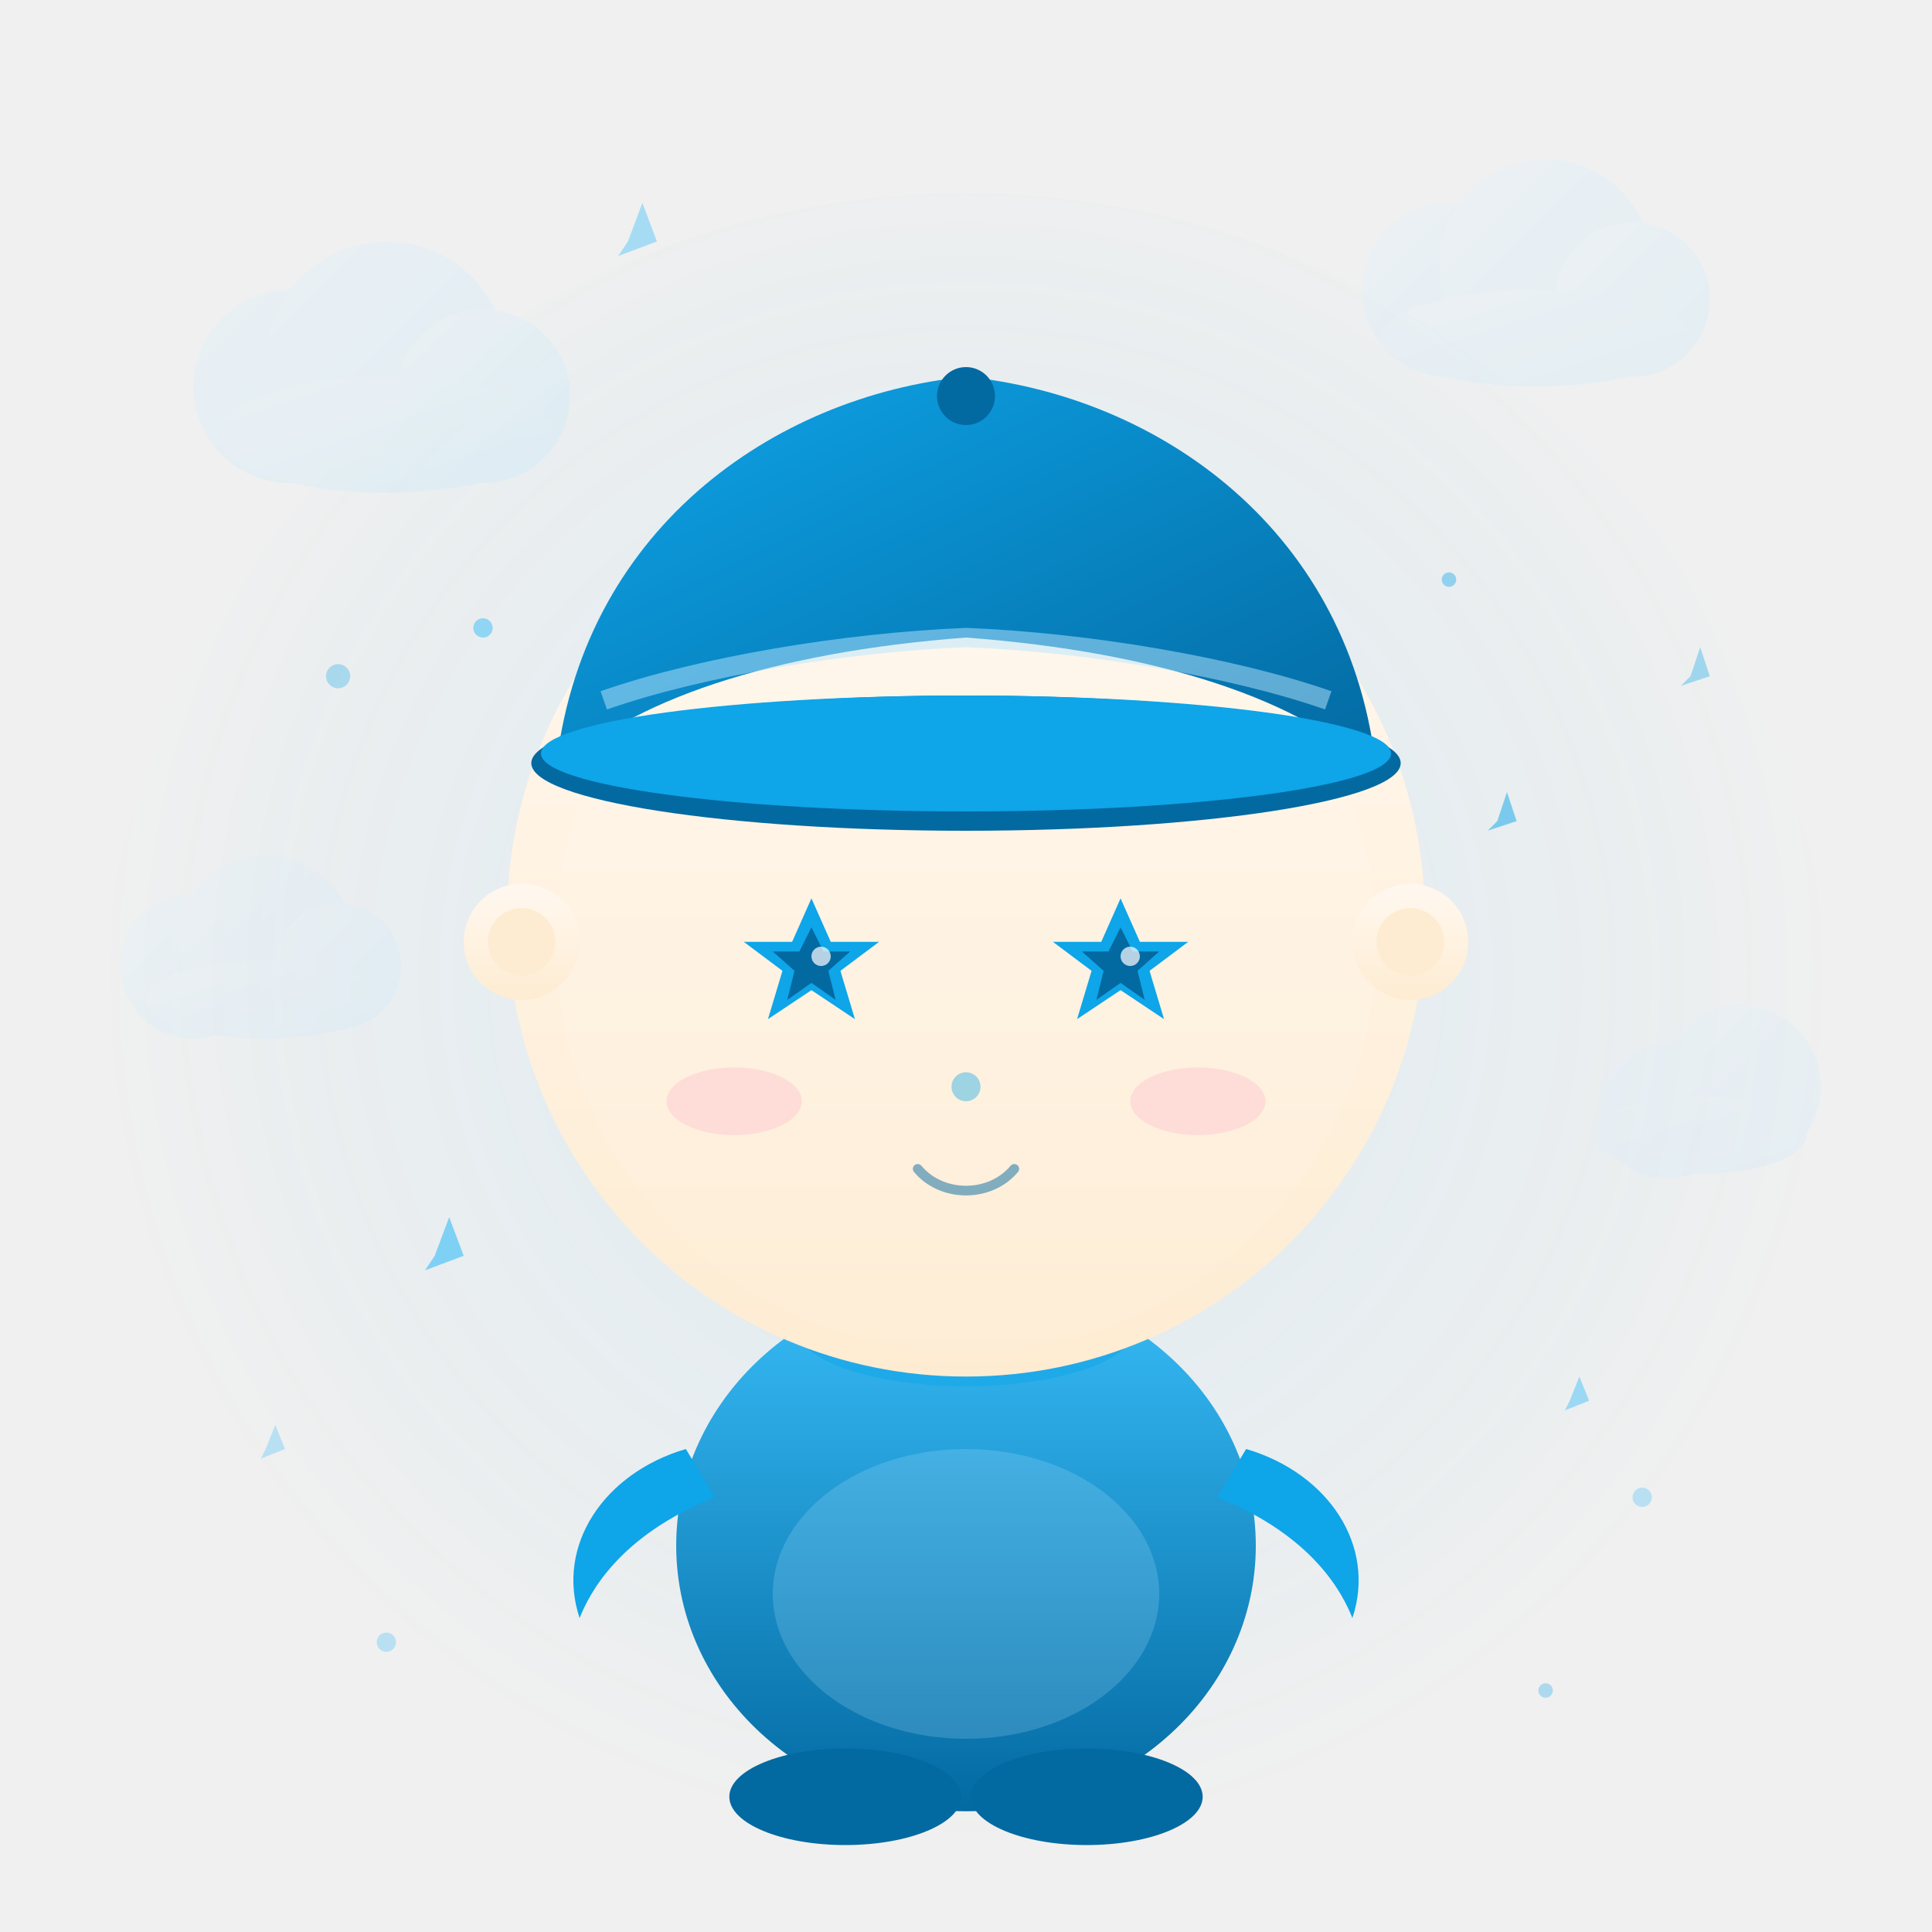
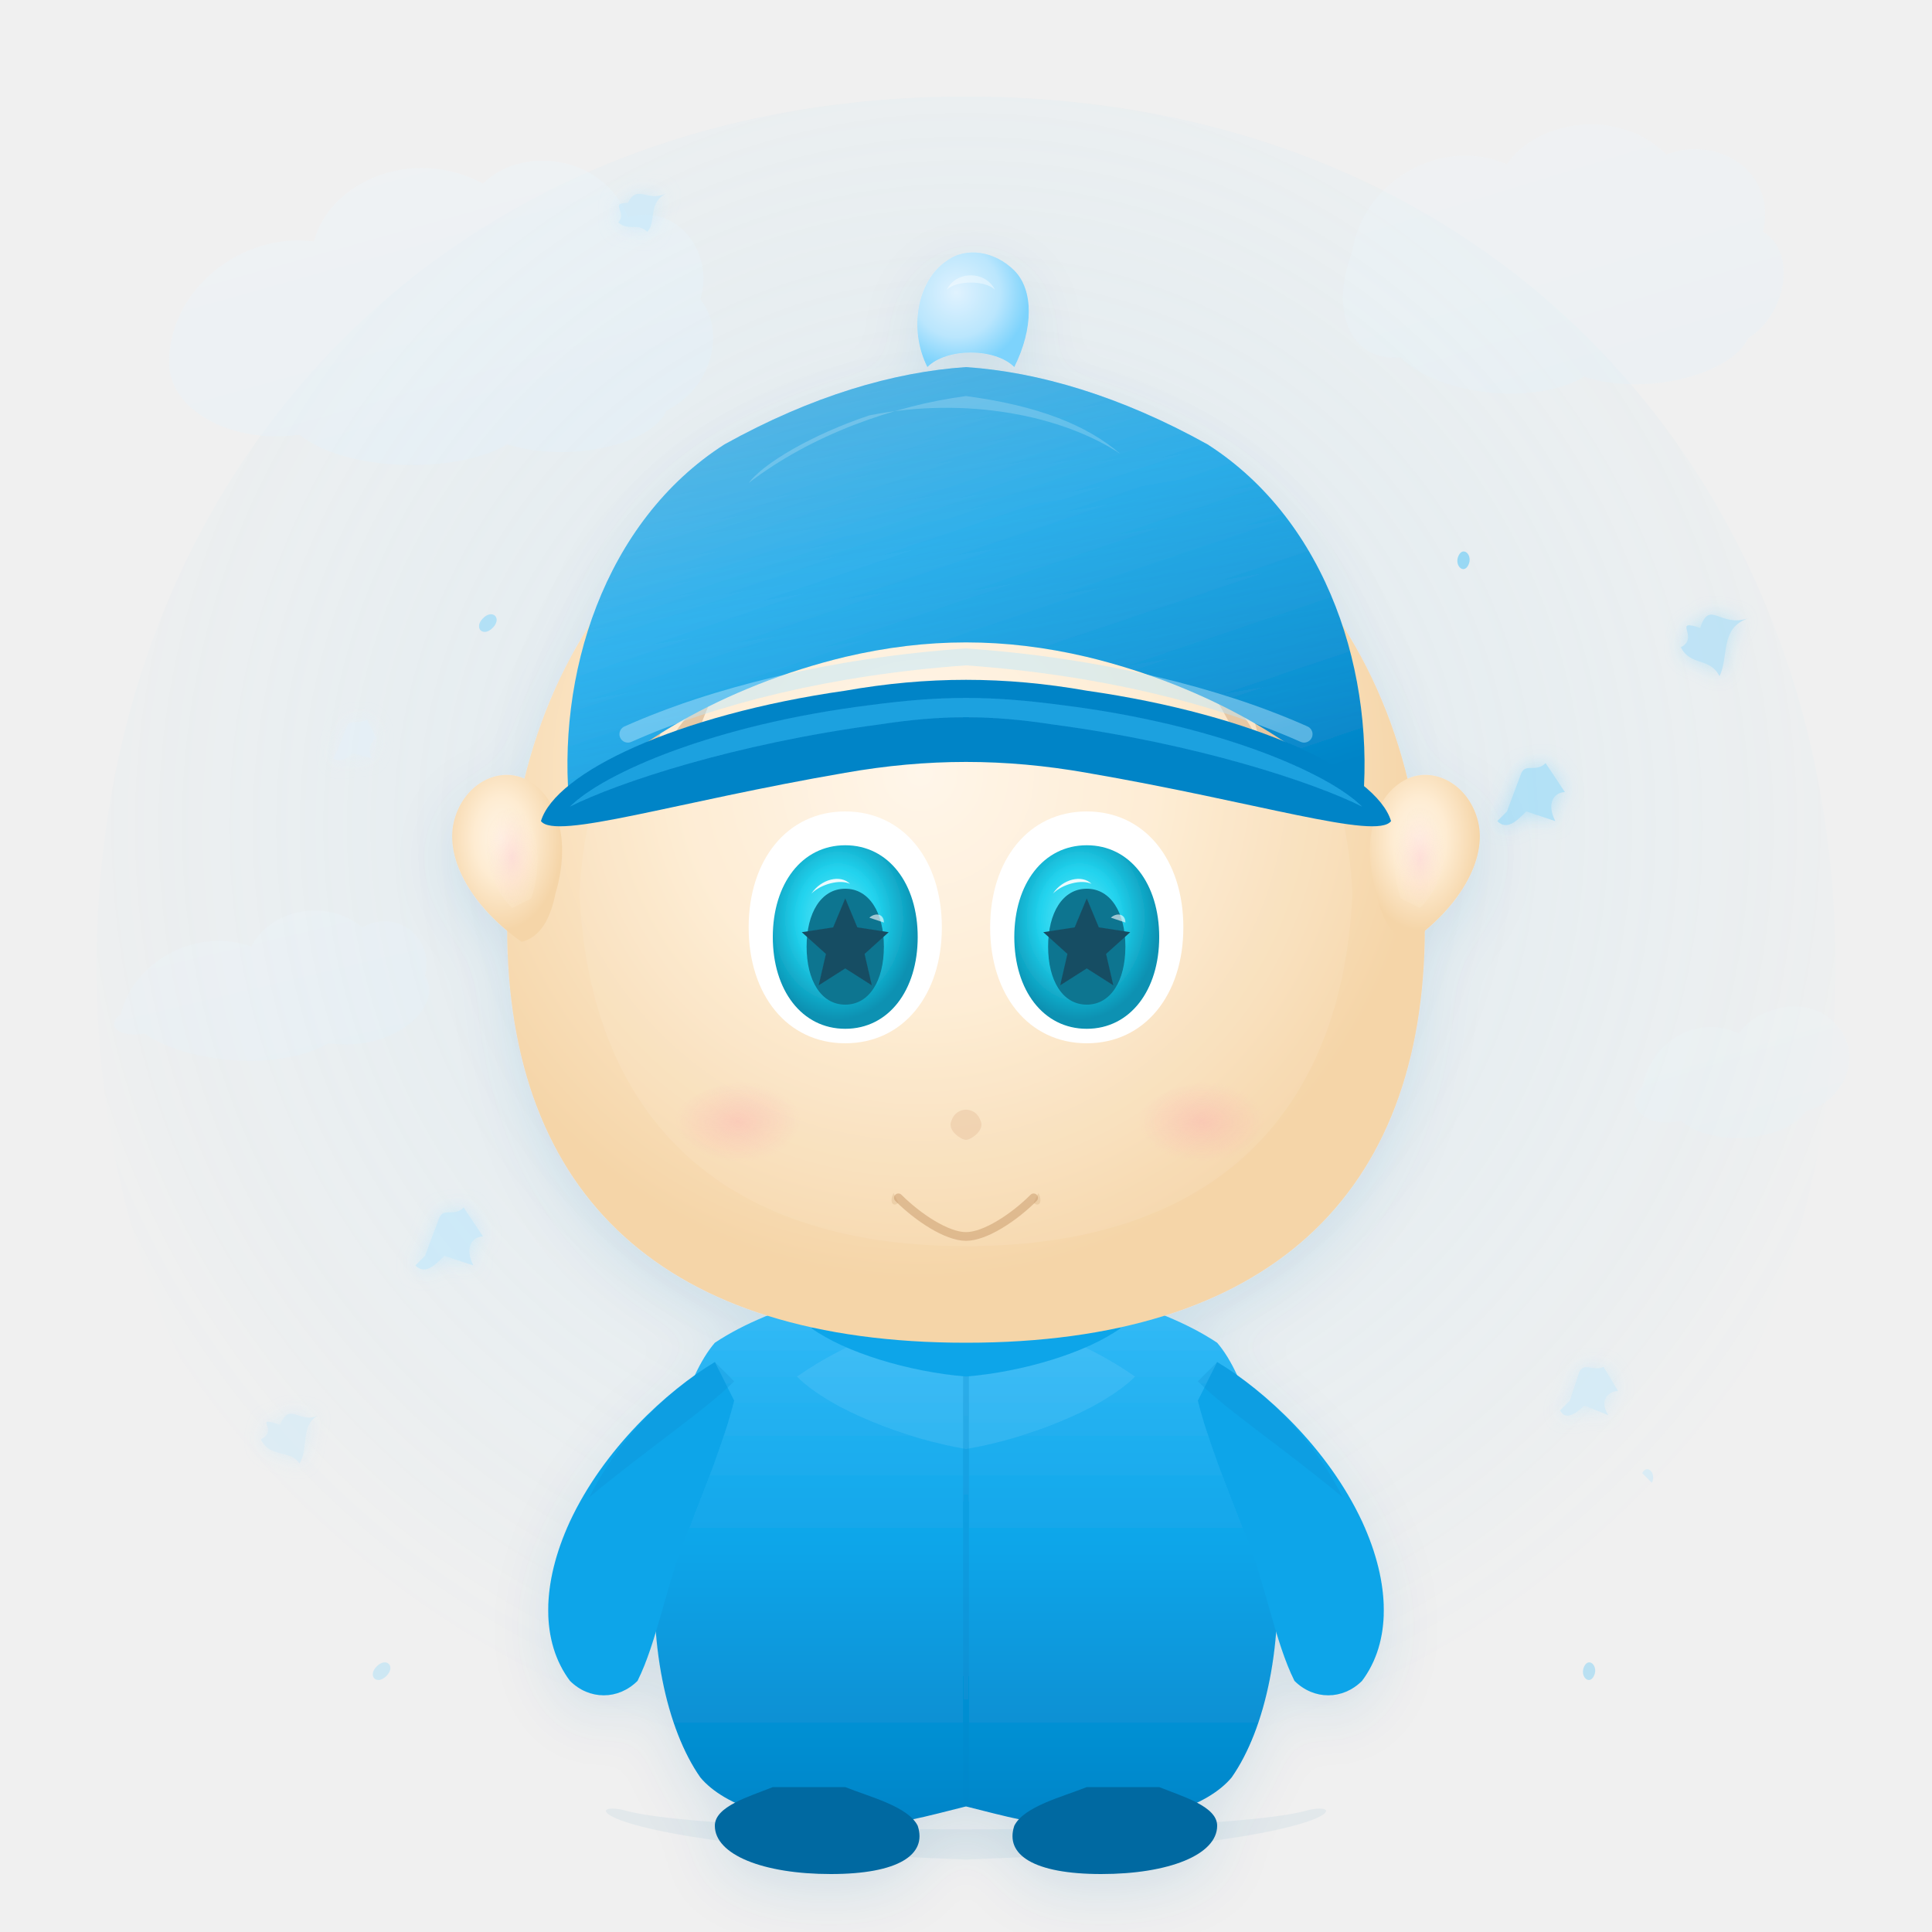
<svg xmlns="http://www.w3.org/2000/svg" viewBox="0 0 400 400" fill="none">
  <defs>
-     <linearGradient id="dimoo-body" x1="0.5" y1="0" x2="0.5" y2="1">
+     <radialGradient id="d-skin" cx="0.45" cy="0.38" r="0.55">
+       <stop offset="0%" stop-color="#FFF5E8" />
+       <stop offset="45%" stop-color="#FEECD2" />
+       <stop offset="100%" stop-color="#F5D5A8" />
+     </radialGradient>
+     <linearGradient id="d-hat" x1="0.2" y1="0" x2="0.8" y2="1">
+       <stop offset="0%" stop-color="#7DD3FC" />
+       <stop offset="40%" stop-color="#38BDF8" />
+       <stop offset="100%" stop-color="#0284C7" />
+     </linearGradient>
+     <linearGradient id="d-hat-shade" x1="0" y1="0" x2="0.3" y2="1">
+       <stop offset="0%" stop-color="#0369A1" stop-opacity="0.3" />
+       <stop offset="100%" stop-color="#0369A1" stop-opacity="0" />
+     </linearGradient>
+     <linearGradient id="d-hoodie" x1="0.5" y1="0" x2="0.5" y2="1">
      <stop offset="0%" stop-color="#38BDF8" />
-       <stop offset="100%" stop-color="#0369A1" />
+       <stop offset="50%" stop-color="#0EA5E9" />
+       <stop offset="100%" stop-color="#0284C7" />
    </linearGradient>
-     <linearGradient id="dimoo-face" x1="0.5" y1="0" x2="0.5" y2="1">
-       <stop offset="0%" stop-color="#FFF8F0" />
-       <stop offset="100%" stop-color="#FEECD2" />
+     <radialGradient id="d-iris" cx="0.45" cy="0.4" r="0.55">
+       <stop offset="0%" stop-color="#67E8F9" />
+       <stop offset="50%" stop-color="#22D3EE" />
+       <stop offset="100%" stop-color="#0891B2" />
+     </radialGradient>
+     <radialGradient id="d-glow" cx="0.5" cy="0.42" r="0.55">
+       <stop offset="0%" stop-color="#BAE6FD" stop-opacity="0.18" />
+       <stop offset="50%" stop-color="#7DD3FC" stop-opacity="0.08" />
+       <stop offset="100%" stop-color="#38BDF8" stop-opacity="0" />
+     </radialGradient>
+     <linearGradient id="d-cloud" x1="0" y1="0" x2="0.5" y2="1">
+       <stop offset="0%" stop-color="#F0F9FF" />
+       <stop offset="100%" stop-color="#E0F2FE" />
    </linearGradient>
-     <linearGradient id="dimoo-hat" x1="0" y1="0" x2="1" y2="1">
-       <stop offset="0%" stop-color="#0EA5E9" />
-       <stop offset="100%" stop-color="#0369A1" />
-     </linearGradient>
-     <radialGradient id="dimoo-glow" cx="0.5" cy="0.45" r="0.5">
-       <stop offset="0%" stop-color="#38BDF8" stop-opacity="0.1" />
-       <stop offset="100%" stop-color="#0EA5E9" stop-opacity="0" />
+     <radialGradient id="d-sparkle" cx="0.5" cy="0.5" r="0.5">
+       <stop offset="0%" stop-color="#FFFFFF" />
+       <stop offset="100%" stop-color="#BAE6FD" />
    </radialGradient>
-     <linearGradient id="dimoo-cloud" x1="0" y1="0" x2="1" y2="1">
+     <filter id="d-shadow" x="-20%" y="-20%" width="140%" height="140%">
+       <feGaussianBlur in="SourceAlpha" stdDeviation="6" result="blur" />
+       <feOffset dx="0" dy="4" result="shifted" />
+       <feFlood flood-color="#0369A1" flood-opacity="0.12" />
+       <feComposite in2="shifted" operator="in" />
+       <feMerge>
+         <feMergeNode />
+         <feMergeNode in="SourceGraphic" />
+       </feMerge>
+     </filter>
+     <filter id="d-star-glow" x="-50%" y="-50%" width="200%" height="200%">
+       <feGaussianBlur stdDeviation="2" result="glow" />
+       <feMerge>
+         <feMergeNode in="glow" />
+         <feMergeNode in="SourceGraphic" />
+       </feMerge>
+     </filter>
+     <radialGradient id="d-blush" cx="0.5" cy="0.5" r="0.5">
+       <stop offset="0%" stop-color="#FDA4AF" stop-opacity="0.35" />
+       <stop offset="100%" stop-color="#FDA4AF" stop-opacity="0" />
+     </radialGradient>
+     <radialGradient id="d-ear-inner" cx="0.5" cy="0.5" r="0.5">
+       <stop offset="0%" stop-color="#FECDD3" stop-opacity="0.5" />
+       <stop offset="100%" stop-color="#FEECD2" stop-opacity="0.2" />
+     </radialGradient>
+     <radialGradient id="d-pompom" cx="0.35" cy="0.35" r="0.65">
      <stop offset="0%" stop-color="#E0F2FE" />
-       <stop offset="100%" stop-color="#BAE6FD" />
-     </linearGradient>
+       <stop offset="60%" stop-color="#BAE6FD" />
+       <stop offset="100%" stop-color="#7DD3FC" />
+     </radialGradient>
  </defs>
-   <circle cx="200" cy="220" r="180" fill="url(#dimoo-glow)" />
+   <path d="M200 20 C310 20, 380 100, 380 200 C380 300, 310 380, 200 380 C90 380, 20 300, 20 200 C20 100, 90 20, 200 20 Z" fill="url(#d-glow)" />
  <g opacity="0.3">
-     <circle cx="60" cy="80" r="20" fill="url(#dimoo-cloud)" />
-     <circle cx="80" cy="75" r="25" fill="url(#dimoo-cloud)" />
-     <circle cx="100" cy="82" r="18" fill="url(#dimoo-cloud)" />
-     <ellipse cx="80" cy="90" rx="35" ry="12" fill="url(#dimoo-cloud)" />
+     <path d="M35 75 C35 60, 50 48, 65 50 C68 38, 85 30, 100 38 C108 30, 125 32, 130 45 C140 42, 148 52, 145 62 C150 68, 148 80, 138 85 C135 92, 118 96, 105 92 C95 98, 72 98, 62 90 C48 92, 35 85, 35 75 Z" fill="url(#d-cloud)" />
  </g>
-   <g opacity="0.25">
-     <circle cx="300" cy="60" r="18" fill="url(#dimoo-cloud)" />
-     <circle cx="320" cy="55" r="22" fill="url(#dimoo-cloud)" />
-     <circle cx="338" cy="62" r="16" fill="url(#dimoo-cloud)" />
-     <ellipse cx="318" cy="70" rx="32" ry="10" fill="url(#dimoo-cloud)" />
+   <g opacity="0.22">
+     <path d="M280 52 C282 38, 298 28, 312 34 C318 25, 335 22, 345 32 C355 28, 368 35, 365 48 C372 52, 370 65, 362 70 C358 78, 340 82, 328 78 C318 84, 298 82, 290 74 C280 75, 275 65, 280 52 Z" fill="url(#d-cloud)" />
  </g>
-   <g opacity="0.2">
-     <circle cx="40" cy="200" r="15" fill="url(#dimoo-cloud)" />
-     <circle cx="55" cy="195" r="18" fill="url(#dimoo-cloud)" />
-     <circle cx="70" cy="200" r="13" fill="url(#dimoo-cloud)" />
-     <ellipse cx="55" cy="207" rx="25" ry="8" fill="url(#dimoo-cloud)" />
+   <g opacity="0.18">
+     <path d="M25 210 C28 198, 42 192, 52 196 C56 188, 68 186, 75 192 C82 188, 90 194, 88 202 C92 208, 82 218, 68 216 C58 222, 38 220, 30 214 C24 215, 22 212, 25 210 Z" fill="url(#d-cloud)" />
  </g>
-   <g opacity="0.2">
-     <circle cx="345" cy="230" r="14" fill="url(#dimoo-cloud)" />
-     <circle cx="360" cy="225" r="17" fill="url(#dimoo-cloud)" />
-     <ellipse cx="352" cy="235" rx="22" ry="8" fill="url(#dimoo-cloud)" />
+   <g opacity="0.16">
+     <path d="M340 225 C342 215, 352 210, 360 214 C364 208, 375 206, 380 212 C386 218, 382 228, 374 230 C370 236, 355 238, 348 232 C340 234, 336 228, 340 225 Z" fill="url(#d-cloud)" />
  </g>
-   <path d="M130 50 L133 42 L136 50 L144 47 L136 50 L139 58 L136 50 L128 53 Z" fill="#38BDF8" opacity="0.4" />
-   <path d="M350 140 L352 134 L354 140 L360 138 L354 140 L356 146 L354 140 L348 142 Z" fill="#0EA5E9" opacity="0.35" />
-   <path d="M55 300 L57 295 L59 300 L64 298 L59 300 L61 305 L59 300 L54 302 Z" fill="#38BDF8" opacity="0.3" />
-   <circle cx="340" cy="310" r="2" fill="#38BDF8" opacity="0.3" />
-   <circle cx="70" cy="140" r="2.5" fill="#0EA5E9" opacity="0.3" />
-   <ellipse cx="200" cy="320" rx="60" ry="55" fill="url(#dimoo-body)" />
-   <ellipse cx="200" cy="330" rx="40" ry="30" fill="#BAE6FD" opacity="0.2" />
-   <path d="M142 300 C125 305, 115 320, 120 335 C122 330, 128 318, 148 310 Z" fill="#0EA5E9" />
-   <path d="M258 300 C275 305, 285 320, 280 335 C278 330, 272 318, 252 310 Z" fill="#0EA5E9" />
-   <ellipse cx="200" cy="275" rx="35" ry="12" fill="#0EA5E9" opacity="0.5" />
-   <circle cx="200" cy="190" r="95" fill="url(#dimoo-face)" />
-   <circle cx="200" cy="195" r="85" fill="white" opacity="0.08" />
-   <path d="M115 160 C120 110, 160 82, 200 78 C240 82, 280 110, 285 160 C270 145, 240 135, 200 132 C160 135, 130 145, 115 160 Z" fill="url(#dimoo-hat)" />
-   <ellipse cx="200" cy="158" rx="90" ry="14" fill="#0369A1" />
-   <ellipse cx="200" cy="156" rx="88" ry="12" fill="#0EA5E9" />
-   <circle cx="200" cy="82" r="6" fill="#0369A1" />
-   <path d="M125 145 C145 138, 175 133, 200 132 C225 133, 255 138, 275 145" stroke="#BAE6FD" stroke-width="4" fill="none" opacity="0.5" />
-   <g transform="translate(168, 200)">
-     <path d="M0 -14 L4 -5 L14 -5 L6 1 L9 11 L0 5 L-9 11 L-6 1 L-14 -5 L-4 -5 Z" fill="#0EA5E9" />
-     <path d="M0 -8 L2.5 -3 L8 -3 L3.5 1 L5 7 L0 3.5 L-5 7 L-3.5 1 L-8 -3 L-2.5 -3 Z" fill="#0369A1" />
-     <circle cx="2" cy="-2" r="2" fill="white" opacity="0.7" />
+   <g filter="url(#d-star-glow)" opacity="0.5">
+     <path d="M130 42 C132 38, 134 42, 138 40 C134 42, 136 46, 134 48 C132 46, 130 48, 128 46 C130 44, 126 42, 130 42 Z" fill="#BAE6FD" />
  </g>
-   <g transform="translate(232, 200)">
-     <path d="M0 -14 L4 -5 L14 -5 L6 1 L9 11 L0 5 L-9 11 L-6 1 L-14 -5 L-4 -5 Z" fill="#0EA5E9" />
-     <path d="M0 -8 L2.5 -3 L8 -3 L3.5 1 L5 7 L0 3.5 L-5 7 L-3.5 1 L-8 -3 L-2.5 -3 Z" fill="#0369A1" />
-     <circle cx="2" cy="-2" r="2" fill="white" opacity="0.7" />
+   <g filter="url(#d-star-glow)" opacity="0.4">
+     <path d="M352 130 C354 124, 356 130, 362 128 C356 130, 358 136, 356 140 C354 136, 350 138, 348 134 C352 132, 346 128, 352 130 Z" fill="#7DD3FC" />
  </g>
-   <ellipse cx="152" cy="228" rx="14" ry="7" fill="#FF69B4" opacity="0.15" />
-   <ellipse cx="248" cy="228" rx="14" ry="7" fill="#FF69B4" opacity="0.15" />
-   <circle cx="200" cy="225" r="3" fill="#0EA5E9" opacity="0.4" />
-   <path d="M190 242 C195 248, 205 248, 210 242" stroke="#0369A1" stroke-width="2" stroke-linecap="round" fill="none" opacity="0.5" />
-   <circle cx="108" cy="195" r="12" fill="url(#dimoo-face)" />
-   <circle cx="108" cy="195" r="7" fill="#FEECD2" />
-   <circle cx="292" cy="195" r="12" fill="url(#dimoo-face)" />
-   <circle cx="292" cy="195" r="7" fill="#FEECD2" />
-   <ellipse cx="175" cy="372" rx="24" ry="10" fill="#0369A1" />
-   <ellipse cx="225" cy="372" rx="24" ry="10" fill="#0369A1" />
-   <g opacity="0.6">
-     <path d="M90 260 L93 252 L96 260 L104 257 L96 260 L99 268 L96 260 L88 263 Z" fill="#38BDF8" />
+   <g filter="url(#d-star-glow)" opacity="0.35">
+     <path d="M58 295 C60 290, 62 295, 66 293 C62 295, 64 300, 62 303 C60 300, 56 302, 54 298 C58 296, 52 293, 58 295 Z" fill="#BAE6FD" />
  </g>
-   <g opacity="0.5">
-     <path d="M310 170 L312 164 L314 170 L320 168 L314 170 L316 176 L314 170 L308 172 Z" fill="#0EA5E9" />
+   <path d="M100 128 C102 126, 104 128, 102 130 C100 132, 98 130, 100 128 Z" fill="#7DD3FC" opacity="0.5" />
+   <path d="M302 115 C303 113, 305 115, 304 117 C303 119, 301 117, 302 115 Z" fill="#38BDF8" opacity="0.45" />
+   <path d="M78 345 C80 343, 82 345, 80 347 C78 349, 76 347, 78 345 Z" fill="#7DD3FC" opacity="0.3" />
+   <path d="M328 345 C329 343, 331 345, 330 347 C329 349, 327 347, 328 345 Z" fill="#38BDF8" opacity="0.3" />
+   <path d="M340 305 C341 303, 343 305, 342 307 Z" fill="#BAE6FD" opacity="0.4" />
+   <path d="M130 375 C150 380, 250 380, 270 375 C280 372, 280 382, 200 385 C120 382, 120 372, 130 375 Z" fill="#0369A1" opacity="0.06" />
+   <g filter="url(#d-shadow)">
+     <path d="M148 278 C142 285, 138 300, 136 320 C134 340, 138 358, 145 368 C150 374, 162 378, 178 378 C185 378, 192 376, 200 374 C208 376, 215 378, 222 378 C238 378, 250 374, 255 368 C262 358, 266 340, 264 320 C262 300, 258 285, 252 278 C240 270, 220 265, 200 264 C180 265, 160 270, 148 278 Z" fill="url(#d-hoodie)" />
+     <path d="M165 285 C175 278, 190 272, 200 271 C210 272, 225 278, 235 285 C228 292, 212 298, 200 300 C188 298, 172 292, 165 285 Z" fill="#7DD3FC" opacity="0.2" />
+     <path d="M200 274 C200 300, 200 340, 200 374" stroke="#0284C7" stroke-width="1.2" opacity="0.25" fill="none" />
+     <path d="M168 275 C175 268, 188 262, 200 261 C212 262, 225 268, 232 275 C225 280, 212 284, 200 285 C188 284, 175 280, 168 275 Z" fill="#0EA5E9" />
+     <path d="M148 282 C138 288, 125 300, 118 315 C112 328, 112 340, 118 348 C122 352, 128 352, 132 348 C136 340, 138 328, 142 318 C146 308, 150 298, 152 290 Z" fill="#0EA5E9" />
+     <path d="M252 282 C262 288, 275 300, 282 315 C288 328, 288 340, 282 348 C278 352, 272 352, 268 348 C264 340, 262 328, 258 318 C254 308, 250 298, 248 290 Z" fill="#0EA5E9" />
+     <path d="M148 282 C138 288, 128 298, 122 310 C134 300, 146 292, 152 286 Z" fill="#0284C7" opacity="0.2" />
+     <path d="M252 282 C262 288, 272 298, 278 310 C266 300, 254 292, 248 286 Z" fill="#0284C7" opacity="0.2" />
+     <path d="M160 370 C155 372, 148 374, 148 378 C148 384, 158 388, 172 388 C186 388, 192 384, 190 378 C188 374, 180 372, 175 370 Z" fill="#0369A1" />
+     <path d="M225 370 C220 372, 212 374, 210 378 C208 384, 214 388, 228 388 C242 388, 252 384, 252 378 C252 374, 245 372, 240 370 Z" fill="#0369A1" />
+     <path d="M105 192 C105 130, 145 88, 200 88 C255 88, 295 130, 295 192 C295 248, 262 278, 200 278 C138 278, 105 248, 105 192 Z" fill="url(#d-skin)" />
+     <path d="M120 185 C122 140, 155 108, 200 108 C245 108, 278 140, 280 185 C278 230, 252 258, 200 258 C148 258, 122 230, 120 185 Z" fill="white" opacity="0.08" />
+     <path d="M108 195 C98 188, 92 178, 94 170 C96 162, 104 158, 110 162 C116 166, 118 175, 115 185 C114 190, 112 194, 108 195 Z" fill="url(#d-skin)" />
+     <path d="M106 188 C102 184, 100 178, 101 172 C102 168, 106 166, 108 168 C112 172, 112 180, 110 186 Z" fill="url(#d-ear-inner)" />
+     <path d="M292 195 C302 188, 308 178, 306 170 C304 162, 296 158, 290 162 C284 166, 282 175, 285 185 C286 190, 288 194, 292 195 Z" fill="url(#d-skin)" />
+     <path d="M294 188 C298 184, 300 178, 299 172 C298 168, 294 166, 292 168 C288 172, 288 180, 290 186 Z" fill="url(#d-ear-inner)" />
+     <path d="M128 165 C130 155, 135 148, 140 145 C136 152, 134 160, 132 168 Z" fill="#D4A574" opacity="0.5" />
+     <path d="M136 160 C138 152, 144 146, 148 143 C145 150, 142 158, 140 164 Z" fill="#C09060" opacity="0.4" />
+     <path d="M268 162 C266 152, 262 146, 258 143 C260 150, 262 158, 264 166 Z" fill="#D4A574" opacity="0.45" />
+     <path d="M262 158 C260 150, 255 144, 250 142 C254 148, 258 156, 260 162 Z" fill="#C09060" opacity="0.35" />
+     <path d="M118 168 C115 140, 125 108, 150 92 C168 82, 185 77, 200 76 C215 77, 232 82, 250 92 C275 108, 285 140, 282 168 C272 155, 250 142, 225 136 C208 132, 192 132, 175 136 C150 142, 128 155, 118 168 Z" fill="url(#d-hat)" />
+     <path d="M118 168 C115 140, 125 108, 150 92 C168 82, 185 77, 200 76 C215 77, 232 82, 250 92 C275 108, 285 140, 282 168 C272 155, 250 142, 225 136 C208 132, 192 132, 175 136 C150 142, 128 155, 118 168 Z" fill="url(#d-hat-shade)" />
+     <path d="M155 100 C168 90, 185 84, 200 82 C215 84, 225 88, 232 94 C220 86, 200 82, 180 86 C168 90, 158 96, 155 100 Z" fill="white" opacity="0.2" />
+     <path d="M112 170 C115 160, 140 148, 175 143 C192 140, 208 140, 225 143 C260 148, 285 160, 288 170 C285 174, 260 166, 225 160 C208 157, 192 157, 175 160 C140 166, 115 174, 112 170 Z" fill="#0284C7" />
+     <path d="M118 167 C125 160, 148 150, 180 146 C195 144, 205 144, 220 146 C252 150, 275 160, 282 167 C272 162, 248 154, 218 150 C205 148, 195 148, 182 150 C152 154, 128 162, 118 167 Z" fill="#38BDF8" opacity="0.5" />
+     <path d="M130 152 C148 144, 172 138, 200 136 C228 138, 252 144, 270 152" stroke="#BAE6FD" stroke-width="3.5" fill="none" opacity="0.45" stroke-linecap="round" />
+     <path d="M192 76 C188 68, 190 58, 196 54 C200 51, 206 52, 210 56 C214 60, 214 68, 210 76 C206 72, 196 72, 192 76 Z" fill="url(#d-pompom)" />
+     <path d="M196 60 C198 56, 204 56, 206 60 C204 58, 198 58, 196 60 Z" fill="white" opacity="0.4" />
+     <path d="M155 192 C155 178, 163 168, 175 168 C187 168, 195 178, 195 192 C195 206, 187 216, 175 216 C163 216, 155 206, 155 192 Z" fill="white" />
+     <path d="M160 194 C160 183, 166 175, 175 175 C184 175, 190 183, 190 194 C190 205, 184 213, 175 213 C166 213, 160 205, 160 194 Z" fill="url(#d-iris)" />
+     <path d="M167 196 C167 189, 170 184, 175 184 C180 184, 183 189, 183 196 C183 203, 180 208, 175 208 C170 208, 167 203, 167 196 Z" fill="#0E7490" />
+     <path d="M175 186 L177.5 192 L184 193 L179 197.5 L180.5 204 L175 200.5 L169.5 204 L171 197.5 L166 193 L172.5 192 Z" fill="#164E63" />
+     <path d="M168 185 C170 182, 174 181, 176 183 C174 182, 170 183, 168 185 Z" fill="white" opacity="0.9" />
+     <path d="M180 190 C181 189, 183 189, 183 191 Z" fill="white" opacity="0.6" />
+     <path d="M205 192 C205 178, 213 168, 225 168 C237 168, 245 178, 245 192 C245 206, 237 216, 225 216 C213 216, 205 206, 205 192 Z" fill="white" />
+     <path d="M210 194 C210 183, 216 175, 225 175 C234 175, 240 183, 240 194 C240 205, 234 213, 225 213 C216 213, 210 205, 210 194 Z" fill="url(#d-iris)" />
+     <path d="M217 196 C217 189, 220 184, 225 184 C230 184, 233 189, 233 196 C233 203, 230 208, 225 208 C220 208, 217 203, 217 196 Z" fill="#0E7490" />
+     <path d="M225 186 L227.5 192 L234 193 L229 197.5 L230.5 204 L225 200.5 L219.5 204 L221 197.5 L216 193 L222.5 192 Z" fill="#164E63" />
+     <path d="M218 185 C220 182, 224 181, 226 183 C224 182, 220 183, 218 185 Z" fill="white" opacity="0.9" />
+     <path d="M230 190 C231 189, 233 189, 233 191 Z" fill="white" opacity="0.6" />
+     <path d="M140 230 C145 224, 158 222, 164 226 C168 230, 165 238, 158 240 C150 242, 138 238, 140 230 Z" fill="url(#d-blush)" />
+     <path d="M236 230 C241 224, 254 222, 260 226 C264 230, 261 238, 254 240 C246 242, 234 238, 236 230 Z" fill="url(#d-blush)" />
+     <path d="M197 232 C198 229, 202 229, 203 232 C204 234, 201 236, 200 236 C199 236, 196 234, 197 232 Z" fill="#E8C4A0" opacity="0.5" />
+     <path d="M186 248 C190 252, 196 256, 200 256 C204 256, 210 252, 214 248" stroke="#C09060" stroke-width="1.8" stroke-linecap="round" fill="none" opacity="0.45" />
+     <path d="M185 247 C184 249, 185 250, 186 249 Z" fill="#C09060" opacity="0.2" />
+     <path d="M215 247 C216 249, 215 250, 214 249 Z" fill="#C09060" opacity="0.2" />
  </g>
-   <g opacity="0.45">
-     <path d="M325 290 L327 285 L329 290 L334 288 L329 290 L331 295 L329 290 L324 292 Z" fill="#38BDF8" />
+   <g filter="url(#d-star-glow)" opacity="0.6">
+     <path d="M88 260 L91 252 C92 250, 94 252, 96 250 L100 256 C98 256, 96 258, 98 262 L92 260 C90 262, 88 264, 86 262 Z" fill="#BAE6FD" />
  </g>
-   <circle cx="100" cy="130" r="2" fill="#38BDF8" opacity="0.5" />
-   <circle cx="300" cy="120" r="1.5" fill="#0EA5E9" opacity="0.4" />
-   <circle cx="80" cy="340" r="2" fill="#38BDF8" opacity="0.3" />
-   <circle cx="320" cy="350" r="1.5" fill="#0EA5E9" opacity="0.3" />
+   <g filter="url(#d-star-glow)" opacity="0.5">
+     <path d="M312 168 L315 160 C316 158, 318 160, 320 158 L324 164 C322 164, 320 166, 322 170 L316 168 C314 170, 312 172, 310 170 Z" fill="#7DD3FC" />
+   </g>
+   <g filter="url(#d-star-glow)" opacity="0.45">
+     <path d="M325 290 L327 284 C328 282, 330 284, 332 283 L335 288 C333 288, 331 290, 333 293 L328 291 C326 293, 324 294, 323 292 Z" fill="#BAE6FD" />
+   </g>
+   <g filter="url(#d-star-glow)" opacity="0.35">
+     <path d="M70 155 L72 150 C73 149, 74 150, 76 149 L78 153 C77 153, 76 155, 77 157 L73 156 C72 157, 70 158, 69 157 Z" fill="#E0F2FE" />
+   </g>
</svg>
